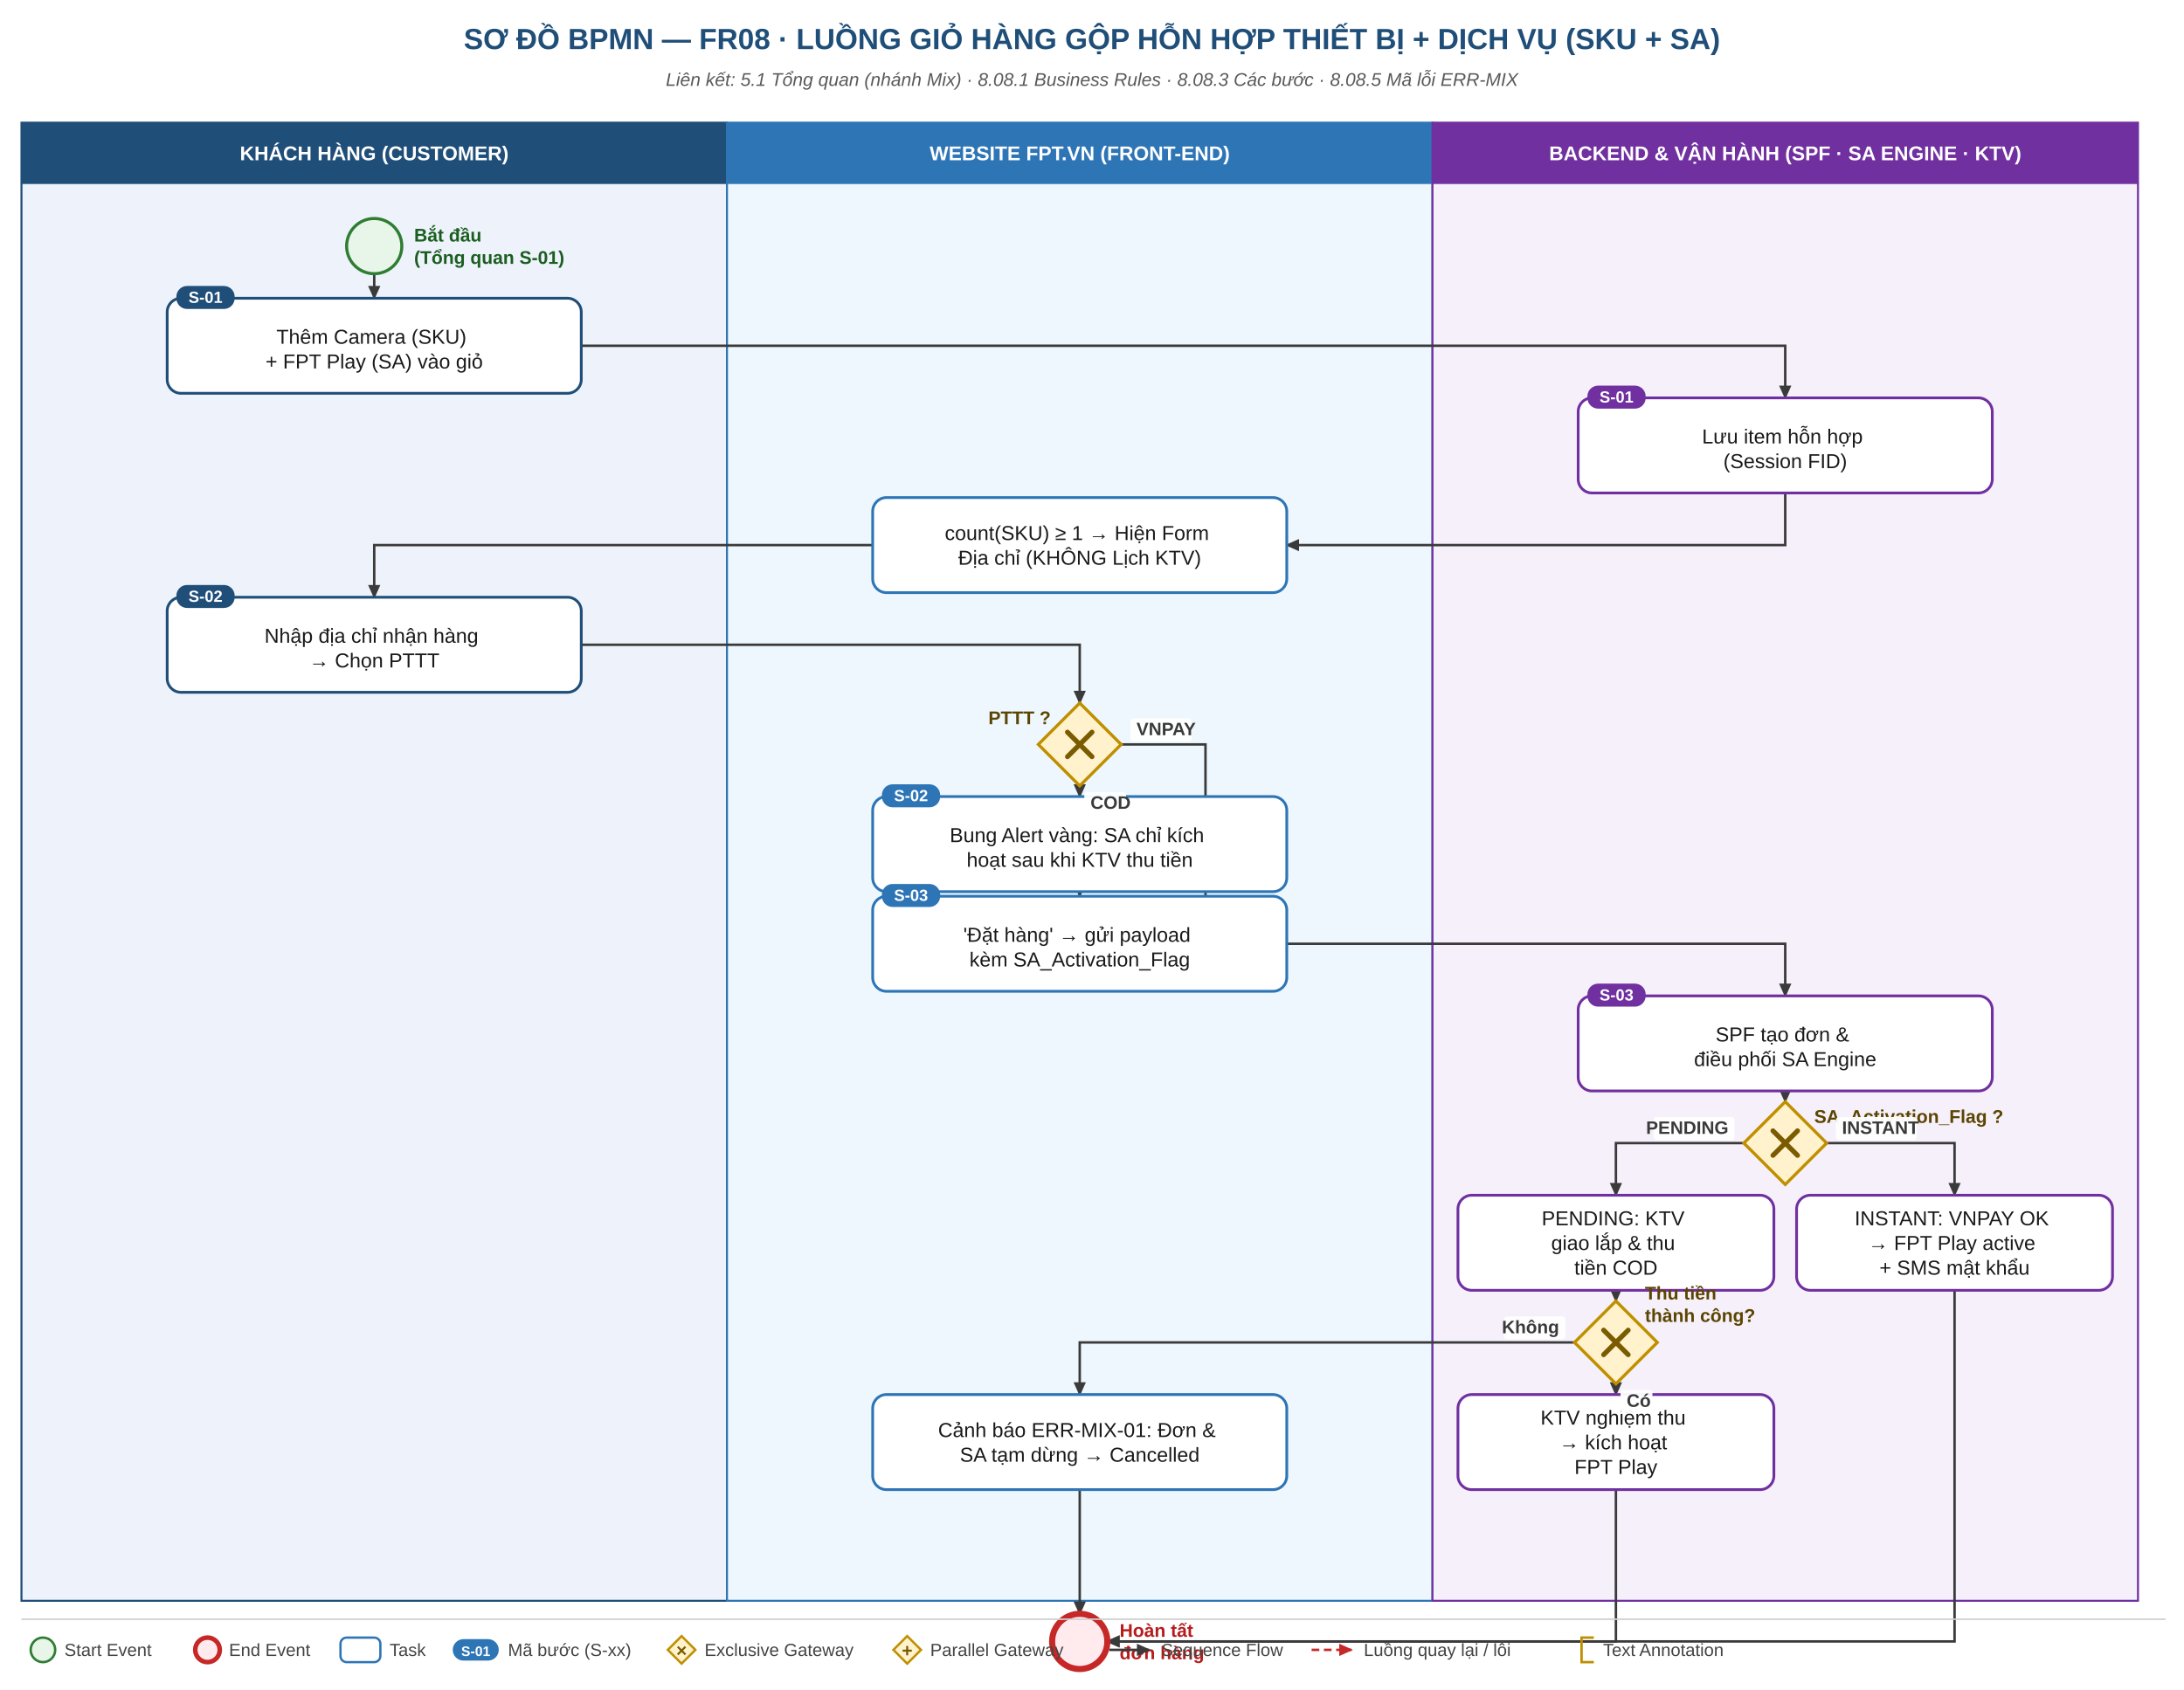
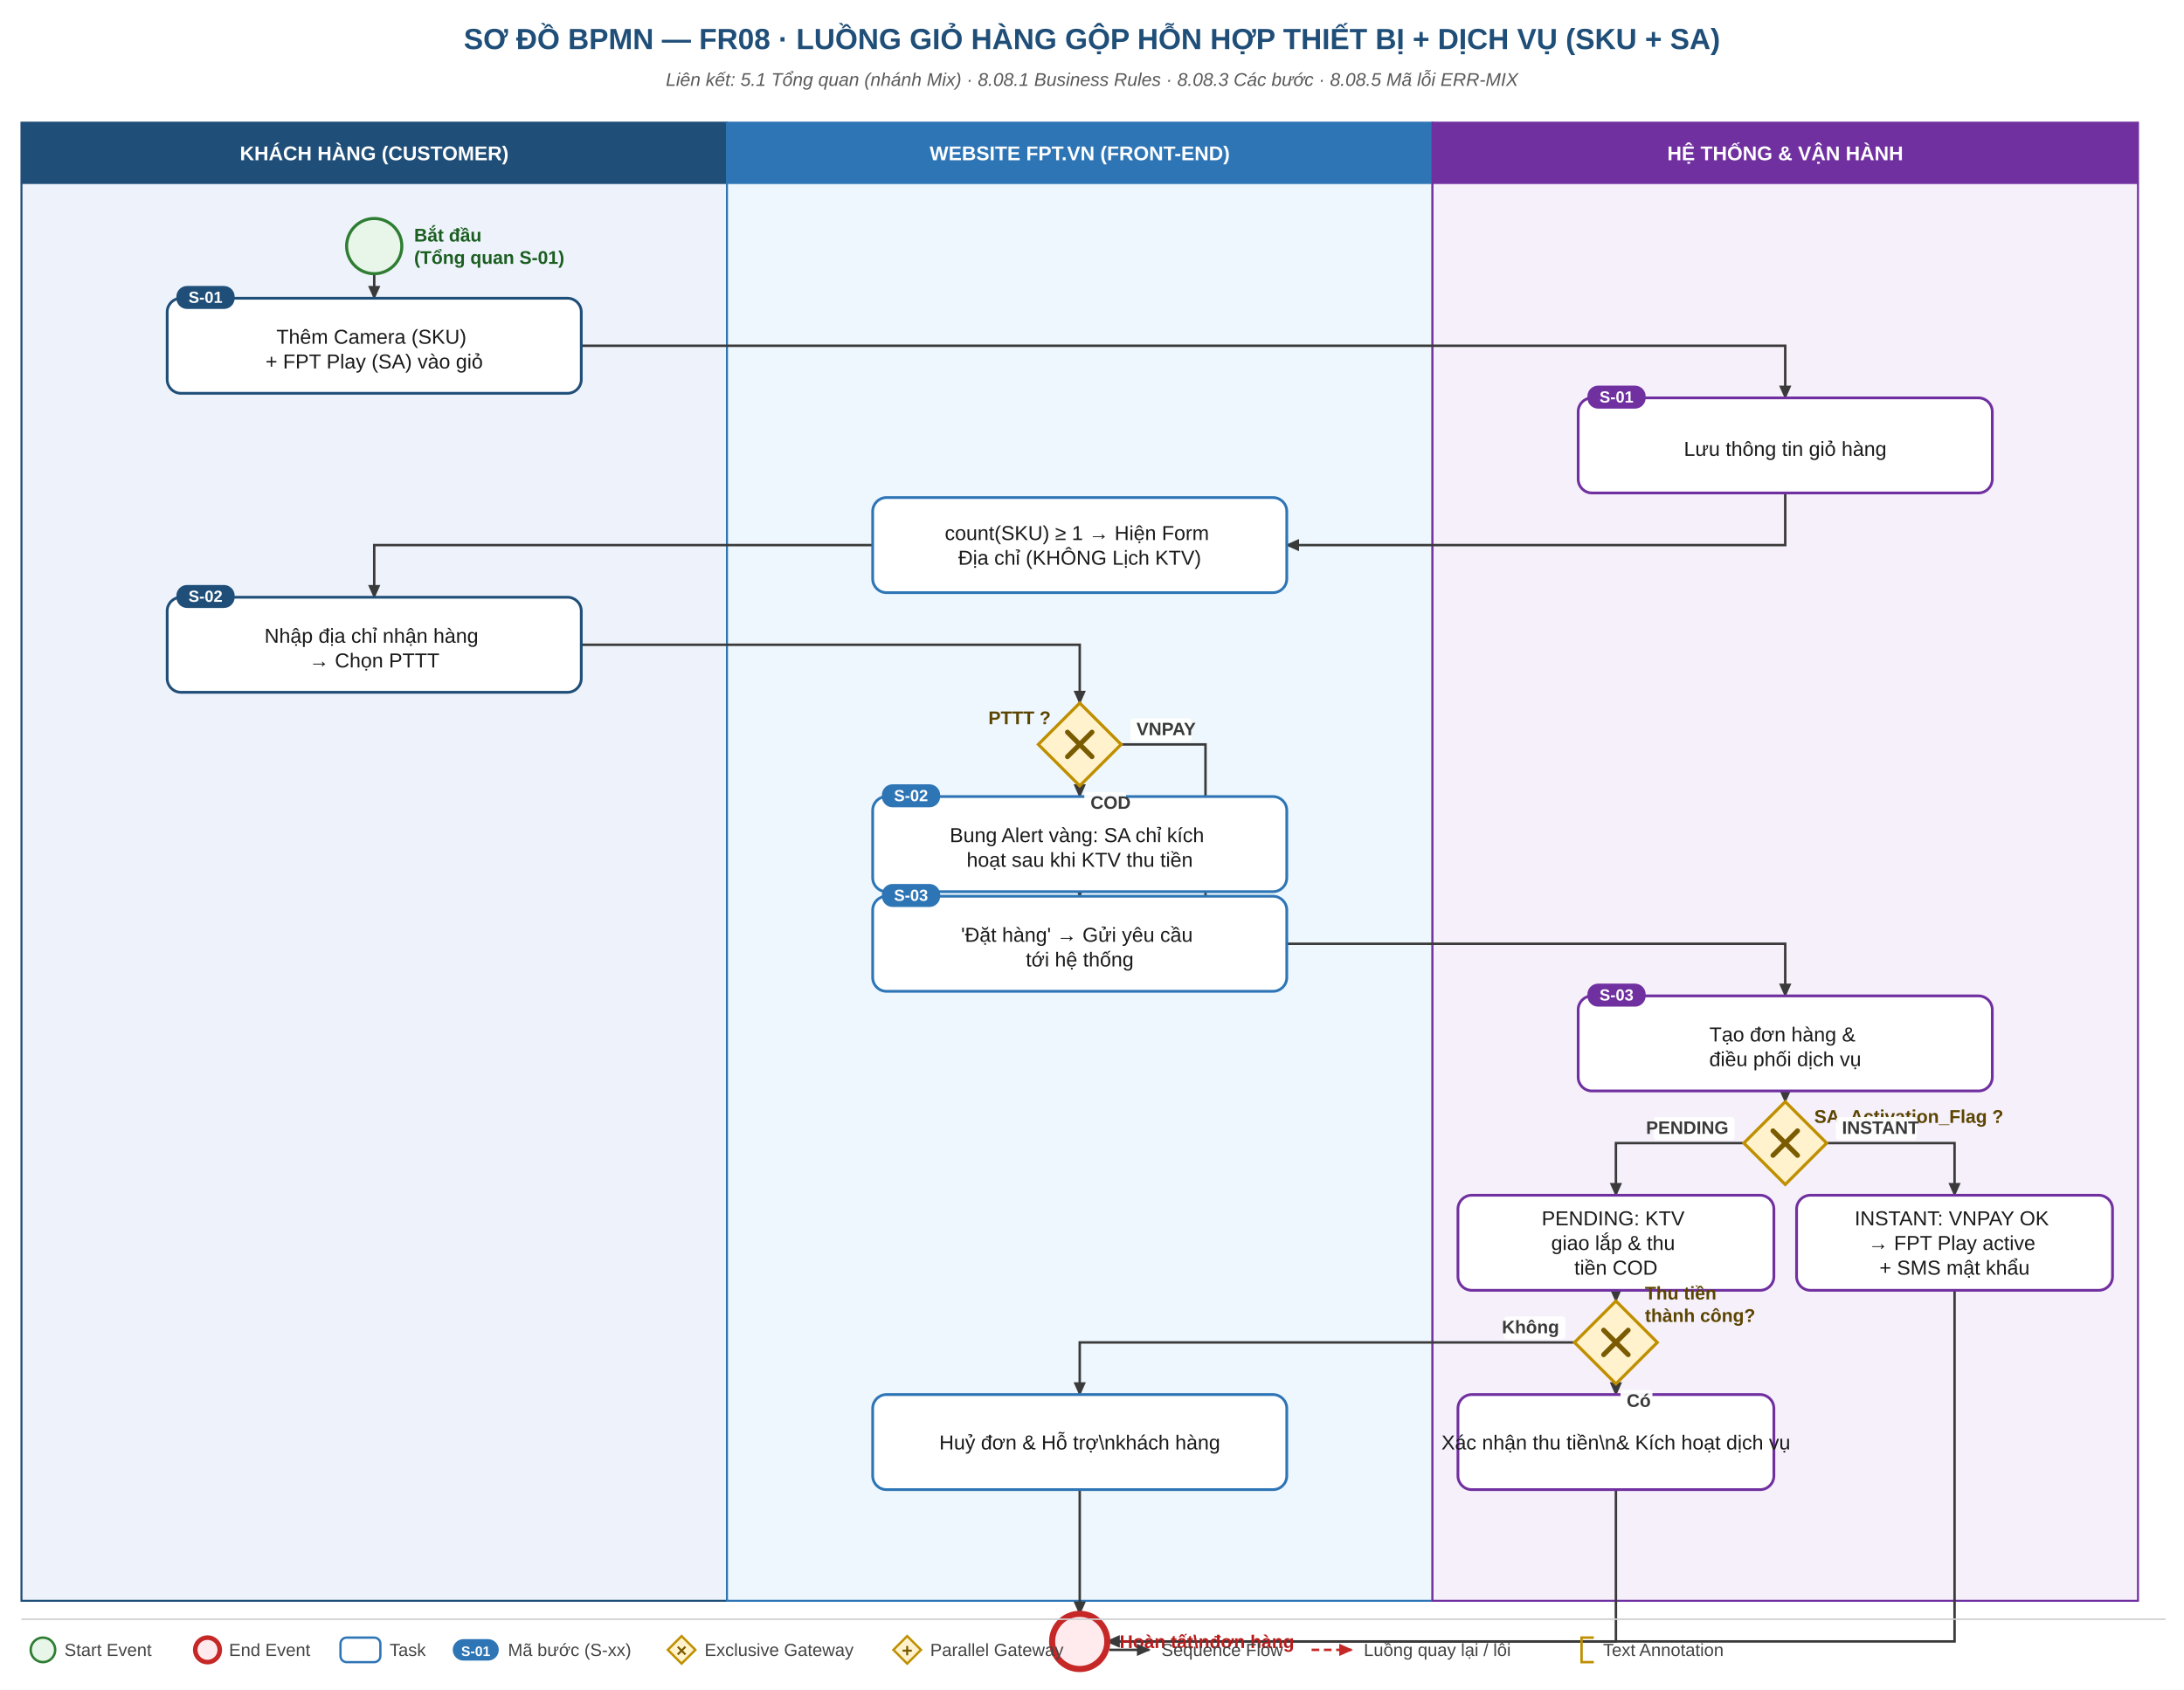
<svg xmlns="http://www.w3.org/2000/svg" width="1424" height="1102" viewBox="0 0 1424 1102" font-family="Arial, Helvetica, sans-serif">
  <rect width="1424" height="1102" fill="#ffffff" />
  <defs>
    <marker id="a" markerWidth="10" markerHeight="10" refX="8" refY="4" orient="auto" markerUnits="userSpaceOnUse">
      <path d="M0,0 L9,4 L0,8 Z" fill="#3a3a3a" />
    </marker>
    <marker id="ar" markerWidth="10" markerHeight="10" refX="8" refY="4" orient="auto" markerUnits="userSpaceOnUse">
      <path d="M0,0 L9,4 L0,8 Z" fill="#c62828" />
    </marker>
  </defs>
  <text x="712.0" y="32" font-size="19" font-weight="bold" fill="#1f4e78" text-anchor="middle">SƠ ĐỒ BPMN — FR08 · LUỒNG GIỎ HÀNG GỘP HỖN HỢP THIẾT BỊ + DỊCH VỤ (SKU + SA)</text>
  <text x="712.0" y="56" font-size="12" fill="#595959" font-style="italic" text-anchor="middle">Liên kết: 5.1 Tổng quan (nhánh Mix) · 8.08.1 Business Rules · 8.08.3 Các bước · 8.08.5 Mã lỗi ERR-MIX</text>
  <rect x="14" y="80" width="460" height="964" fill="#eef3fb" stroke="#1f4e78" stroke-width="1.3" />
  <rect x="14" y="80" width="460" height="40" fill="#1f4e78" />
  <text x="244.0" y="104.5" font-size="13" font-weight="bold" fill="#fff" text-anchor="middle">KHÁCH HÀNG (CUSTOMER)</text>
  <rect x="474" y="80" width="460" height="964" fill="#eef7fd" stroke="#2e75b6" stroke-width="1.3" />
  <rect x="474" y="80" width="460" height="40" fill="#2e75b6" />
  <text x="704.0" y="104.5" font-size="13" font-weight="bold" fill="#fff" text-anchor="middle">WEBSITE FPT.VN (FRONT-END)</text>
  <rect x="934" y="80" width="460" height="964" fill="#f6f0fb" stroke="#7030a0" stroke-width="1.3" />
  <rect x="934" y="80" width="460" height="40" fill="#7030a0" />
-   <text x="1164.0" y="104.5" font-size="13" font-weight="bold" fill="#fff" text-anchor="middle">BACKEND &amp; VẬN HÀNH (SPF · SA ENGINE · KTV)</text>
+   <text x="1164.0" y="104.5" font-size="13" font-weight="bold" fill="#fff" text-anchor="middle">HỆ THỐNG &amp; VẬN HÀNH</text>
  <path d="M244.0,178.5 L244.0,194.5" fill="none" stroke="#3a3a3a" stroke-width="1.6" marker-end="url(#a)" />
  <path d="M379.0,225.5 L1164.0,225.5 L1164.0,259.5" fill="none" stroke="#3a3a3a" stroke-width="1.6" marker-end="url(#a)" />
  <path d="M1164.0,321.5 L1164.0,355.5 L839.0,355.5" fill="none" stroke="#3a3a3a" stroke-width="1.6" marker-end="url(#a)" />
  <path d="M569.0,355.5 L244.0,355.5 L244.0,389.5" fill="none" stroke="#3a3a3a" stroke-width="1.6" marker-end="url(#a)" />
  <path d="M379.0,420.5 L704.0,420.5 L704.0,458.5" fill="none" stroke="#3a3a3a" stroke-width="1.6" marker-end="url(#a)" />
  <path d="M704.0,512.5 L704.0,519.5" fill="none" stroke="#3a3a3a" stroke-width="1.6" marker-end="url(#a)" />
  <path d="M731.0,485.5 L786.0,485.5 L786.0,615.5 L839.0,615.5" fill="none" stroke="#3a3a3a" stroke-width="1.6" marker-end="url(#a)" />
  <path d="M704.0,581.5 L704.0,584.5" fill="none" stroke="#3a3a3a" stroke-width="1.6" marker-end="url(#a)" />
  <path d="M839.0,615.5 L1164.0,615.5 L1164.0,649.5" fill="none" stroke="#3a3a3a" stroke-width="1.6" marker-end="url(#a)" />
  <path d="M1164.0,711.5 L1164.0,718.5" fill="none" stroke="#3a3a3a" stroke-width="1.6" marker-end="url(#a)" />
  <path d="M1137.0,745.5 L1053.6,745.5 L1053.6,779.5" fill="none" stroke="#3a3a3a" stroke-width="1.6" marker-end="url(#a)" />
  <path d="M1191.0,745.5 L1274.4,745.5 L1274.4,779.5" fill="none" stroke="#3a3a3a" stroke-width="1.6" marker-end="url(#a)" />
  <path d="M1274.4,841.5 L1274.4,1070.5 L722.0,1070.5" fill="none" stroke="#3a3a3a" stroke-width="1.6" marker-end="url(#a)" />
  <path d="M1053.6,841.5 L1053.6,848.5" fill="none" stroke="#3a3a3a" stroke-width="1.6" marker-end="url(#a)" />
  <path d="M1053.6,902.5 L1053.6,909.5" fill="none" stroke="#3a3a3a" stroke-width="1.6" marker-end="url(#a)" />
  <path d="M1026.6,875.5 L704.0,875.5 L704.0,909.5" fill="none" stroke="#3a3a3a" stroke-width="1.6" marker-end="url(#a)" />
  <path d="M1053.6,971.5 L1053.6,1070.5 L722.0,1070.5" fill="none" stroke="#3a3a3a" stroke-width="1.6" marker-end="url(#a)" />
  <path d="M704.0,971.5 L704.0,1052.5" fill="none" stroke="#3a3a3a" stroke-width="1.6" marker-end="url(#a)" />
  <circle cx="244.0" cy="160.5" r="18" fill="#e8f5e9" stroke="#2e7d32" stroke-width="2" />
  <text x="270.0" y="157.5" font-size="12" fill="#1b5e20" font-weight="bold" text-anchor="start">
    <tspan x="270.0" dy="0.0">Bắt đầu</tspan>
    <tspan x="270.0" dy="14.6">(Tổng quan S-01)</tspan>
  </text>
  <rect x="109.0" y="194.5" width="270" height="62" rx="9" fill="#ffffff" stroke="#1f4e78" stroke-width="1.8" />
  <text x="244.0" y="224.2" font-size="13.2" fill="#1a1a1a" font-weight="normal" text-anchor="middle">
    <tspan x="244.0" dy="0.0">Thêm Camera (SKU)</tspan>
    <tspan x="244.0" dy="16.1">+ FPT Play (SA) vào giỏ</tspan>
  </text>
  <rect x="115.0" y="186.5" width="38" height="15" rx="7" fill="#1f4e78" />
  <text x="134.0" y="197.5" font-size="10.5" font-weight="bold" fill="#fff" text-anchor="middle">S-01</text>
  <rect x="1029.0" y="259.5" width="270" height="62" rx="9" fill="#ffffff" stroke="#7030a0" stroke-width="1.8" />
-   <text x="1164.0" y="289.2" font-size="13.2" fill="#1a1a1a" font-weight="normal" text-anchor="middle">
-     <tspan x="1164.0" dy="0.0">Lưu item hỗn hợp</tspan>
-     <tspan x="1164.0" dy="16.1">(Session FID)</tspan>
+   <text x="1164.0" y="297.3" font-size="13.2" fill="#1a1a1a" font-weight="normal" text-anchor="middle">
+     <tspan x="1164.0" dy="0.0">Lưu thông tin giỏ hàng</tspan>
  </text>
  <rect x="1035.0" y="251.5" width="38" height="15" rx="7" fill="#7030a0" />
  <text x="1054.0" y="262.5" font-size="10.5" font-weight="bold" fill="#fff" text-anchor="middle">S-01</text>
  <rect x="569.0" y="324.5" width="270" height="62" rx="9" fill="#ffffff" stroke="#2e75b6" stroke-width="1.8" />
  <text x="704.0" y="352.2" font-size="13.2" fill="#1a1a1a" font-weight="normal" text-anchor="middle">
    <tspan x="704.0" dy="0.0">count(SKU) ≥ 1 → Hiện Form</tspan>
    <tspan x="704.0" dy="16.1">Địa chỉ (KHÔNG Lịch KTV)</tspan>
  </text>
  <rect x="109.0" y="389.5" width="270" height="62" rx="9" fill="#ffffff" stroke="#1f4e78" stroke-width="1.8" />
  <text x="244.0" y="419.2" font-size="13.2" fill="#1a1a1a" font-weight="normal" text-anchor="middle">
    <tspan x="244.0" dy="0.0">Nhập địa chỉ nhận hàng</tspan>
    <tspan x="244.0" dy="16.1">→ Chọn PTTT</tspan>
  </text>
  <rect x="115.0" y="381.5" width="38" height="15" rx="7" fill="#1f4e78" />
  <text x="134.0" y="392.5" font-size="10.5" font-weight="bold" fill="#fff" text-anchor="middle">S-02</text>
  <polygon points="704.0,458.5 731.0,485.5 704.0,512.5 677.0,485.5" fill="#fff2cc" stroke="#bf8f00" stroke-width="2" />
  <path d="M696.0,477.5 L712.0,493.5 M712.0,477.5 L696.0,493.5" stroke="#7a5b00" stroke-width="3.2" stroke-linecap="round" />
  <text x="685.1" y="472.3" font-size="12" fill="#5b4500" font-weight="bold" text-anchor="end">
    <tspan x="685.1" dy="0.0">PTTT ?</tspan>
  </text>
  <rect x="569.0" y="519.5" width="270" height="62" rx="9" fill="#ffffff" stroke="#2e75b6" stroke-width="1.8" />
  <text x="704.0" y="549.2" font-size="13.2" fill="#1a1a1a" font-weight="normal" text-anchor="middle">
    <tspan x="704.0" dy="0.0">Bung Alert vàng: SA chỉ kích</tspan>
    <tspan x="704.0" dy="16.1">hoạt sau khi KTV thu tiền</tspan>
  </text>
  <rect x="575.0" y="511.5" width="38" height="15" rx="7" fill="#2e75b6" />
  <text x="594.0" y="522.5" font-size="10.5" font-weight="bold" fill="#fff" text-anchor="middle">S-02</text>
  <rect x="569.0" y="584.5" width="270" height="62" rx="9" fill="#ffffff" stroke="#2e75b6" stroke-width="1.8" />
  <text x="704.0" y="614.2" font-size="13.2" fill="#1a1a1a" font-weight="normal" text-anchor="middle">
-     <tspan x="704.0" dy="0.0">'Đặt hàng' → gửi payload</tspan>
-     <tspan x="704.0" dy="16.1">kèm SA_Activation_Flag</tspan>
+     <tspan x="704.0" dy="0.0">'Đặt hàng' → Gửi yêu cầu</tspan>
+     <tspan x="704.0" dy="16.1">tới hệ thống</tspan>
  </text>
  <rect x="575.0" y="576.5" width="38" height="15" rx="7" fill="#2e75b6" />
  <text x="594.0" y="587.5" font-size="10.5" font-weight="bold" fill="#fff" text-anchor="middle">S-03</text>
  <rect x="1029.0" y="649.5" width="270" height="62" rx="9" fill="#ffffff" stroke="#7030a0" stroke-width="1.8" />
  <text x="1164.0" y="679.2" font-size="13.2" fill="#1a1a1a" font-weight="normal" text-anchor="middle">
-     <tspan x="1164.0" dy="0.0">SPF tạo đơn &amp;</tspan>
-     <tspan x="1164.0" dy="16.1">điều phối SA Engine</tspan>
+     <tspan x="1164.0" dy="0.0">Tạo đơn hàng &amp;</tspan>
+     <tspan x="1164.0" dy="16.1">điều phối dịch vụ</tspan>
  </text>
  <rect x="1035.0" y="641.5" width="38" height="15" rx="7" fill="#7030a0" />
  <text x="1054.0" y="652.5" font-size="10.5" font-weight="bold" fill="#fff" text-anchor="middle">S-03</text>
  <polygon points="1164.0,718.5 1191.0,745.5 1164.0,772.5 1137.0,745.5" fill="#fff2cc" stroke="#bf8f00" stroke-width="2" />
  <path d="M1156.0,737.5 L1172.0,753.5 M1172.0,737.5 L1156.0,753.5" stroke="#7a5b00" stroke-width="3.2" stroke-linecap="round" />
  <text x="1182.9" y="732.3" font-size="12" fill="#5b4500" font-weight="bold" text-anchor="start">
    <tspan x="1182.9" dy="0.0">SA_Activation_Flag ?</tspan>
  </text>
  <rect x="950.6" y="779.5" width="206" height="62" rx="9" fill="#ffffff" stroke="#7030a0" stroke-width="1.8" />
  <text x="1053.6" y="799.1" font-size="13.2" fill="#1a1a1a" font-weight="normal" text-anchor="middle">
    <tspan x="1053.6" dy="0.0">PENDING: KTV</tspan>
    <tspan x="1053.6" dy="16.1">giao lắp &amp; thu</tspan>
    <tspan x="1053.6" dy="16.1">tiền COD</tspan>
  </text>
  <rect x="1171.4" y="779.5" width="206" height="62" rx="9" fill="#ffffff" stroke="#7030a0" stroke-width="1.8" />
  <text x="1274.4" y="799.1" font-size="13.2" fill="#1a1a1a" font-weight="normal" text-anchor="middle">
    <tspan x="1274.4" dy="0.0">INSTANT: VNPAY OK</tspan>
    <tspan x="1274.4" dy="16.1">→ FPT Play active</tspan>
    <tspan x="1274.4" dy="16.1">+ SMS mật khẩu</tspan>
  </text>
  <polygon points="1053.6,848.5 1080.6,875.5 1053.6,902.5 1026.6,875.5" fill="#fff2cc" stroke="#bf8f00" stroke-width="2" />
  <path d="M1045.6,867.5 L1061.6,883.5 M1061.6,867.5 L1045.6,883.5" stroke="#7a5b00" stroke-width="3.2" stroke-linecap="round" />
  <text x="1072.5" y="847.5" font-size="12" fill="#5b4500" font-weight="bold" text-anchor="start">
    <tspan x="1072.5" dy="0.0">Thu tiền</tspan>
    <tspan x="1072.5" dy="14.6">thành công?</tspan>
  </text>
  <rect x="950.6" y="909.5" width="206" height="62" rx="9" fill="#ffffff" stroke="#7030a0" stroke-width="1.8" />
-   <text x="1053.6" y="929.1" font-size="13.2" fill="#1a1a1a" font-weight="normal" text-anchor="middle">
-     <tspan x="1053.6" dy="0.0">KTV nghiệm thu</tspan>
-     <tspan x="1053.6" dy="16.1">→ kích hoạt</tspan>
-     <tspan x="1053.6" dy="16.1">FPT Play</tspan>
+   <text x="1053.6" y="945.3" font-size="13.2" fill="#1a1a1a" font-weight="normal" text-anchor="middle">
+     <tspan x="1053.6" dy="0.0">Xác nhận thu tiền\n&amp; Kích hoạt dịch vụ</tspan>
  </text>
  <rect x="569.0" y="909.5" width="270" height="62" rx="9" fill="#ffffff" stroke="#2e75b6" stroke-width="1.8" />
-   <text x="704.0" y="937.2" font-size="13.2" fill="#1a1a1a" font-weight="normal" text-anchor="middle">
-     <tspan x="704.0" dy="0.0">Cảnh báo ERR-MIX-01: Đơn &amp;</tspan>
-     <tspan x="704.0" dy="16.1">SA tạm dừng → Cancelled</tspan>
+   <text x="704.0" y="945.3" font-size="13.2" fill="#1a1a1a" font-weight="normal" text-anchor="middle">
+     <tspan x="704.0" dy="0.0">Huỷ đơn &amp; Hỗ trợ\nkhách hàng</tspan>
  </text>
  <circle cx="704.0" cy="1070.5" r="18" fill="#ffebee" stroke="#c62828" stroke-width="4" />
-   <text x="730.0" y="1067.5" font-size="12" fill="#b71c1c" font-weight="bold" text-anchor="start">
-     <tspan x="730.0" dy="0.0">Hoàn tất</tspan>
-     <tspan x="730.0" dy="14.6">đơn hàng</tspan>
+   <text x="730.0" y="1074.8" font-size="12" fill="#b71c1c" font-weight="bold" text-anchor="start">
+     <tspan x="730.0" dy="0.0">Hoàn tất\nđơn hàng</tspan>
  </text>
  <rect x="707.0" y="516.5" width="27.2" height="15" fill="#ffffff" opacity="0.95" rx="2" />
  <text x="711.0" y="527.5" font-size="11.8" font-weight="bold" fill="#3a3a3a" text-anchor="start">COD</text>
  <rect x="737.0" y="468.5" width="40.0" height="15" fill="#ffffff" opacity="0.95" rx="2" />
  <text x="741.0" y="479.5" font-size="11.8" font-weight="bold" fill="#3a3a3a" text-anchor="start">VNPAY</text>
  <rect x="1078.2" y="728.5" width="52.8" height="15" fill="#ffffff" opacity="0.95" rx="2" />
  <text x="1127.0" y="739.5" font-size="11.8" font-weight="bold" fill="#3a3a3a" text-anchor="end">PENDING</text>
  <rect x="1197.0" y="728.5" width="52.8" height="15" fill="#ffffff" opacity="0.95" rx="2" />
  <text x="1201.0" y="739.5" font-size="11.8" font-weight="bold" fill="#3a3a3a" text-anchor="start">INSTANT</text>
  <rect x="1056.6" y="906.5" width="20.8" height="15" fill="#ffffff" opacity="0.95" rx="2" />
  <text x="1060.6" y="917.5" font-size="11.8" font-weight="bold" fill="#3a3a3a" text-anchor="start">Có</text>
  <rect x="980.6" y="858.5" width="40.0" height="15" fill="#ffffff" opacity="0.95" rx="2" />
  <text x="1016.6" y="869.5" font-size="11.8" font-weight="bold" fill="#3a3a3a" text-anchor="end">Không</text>
  <line x1="14" y1="1056.0" x2="1412" y2="1056.0" stroke="#d0d0d0" />
  <circle cx="28" cy="1076.0" r="8" fill="#e8f5e9" stroke="#2e7d32" stroke-width="1.6" />
  <text x="42" y="1080.0" font-size="11.5" fill="#444">Start Event</text>
  <circle cx="135.3" cy="1076.0" r="8" fill="#ffebee" stroke="#c62828" stroke-width="3" />
  <text x="149.3" y="1080.0" font-size="11.5" fill="#444">End Event</text>
  <rect x="222.0" y="1068.0" width="26" height="16" rx="4" fill="#fff" stroke="#2e75b6" stroke-width="1.5" />
  <text x="254.0" y="1080.0" font-size="11.5" fill="#444">Task</text>
  <rect x="295.2" y="1069.0" width="30" height="14" rx="7" fill="#2e75b6" />
  <text x="310.2" y="1080.0" font-size="9" font-weight="bold" fill="#fff" text-anchor="middle">S-01</text>
  <text x="331.2" y="1080.0" font-size="11.5" fill="#444">Mã bước (S-xx)</text>
  <polygon points="444.4,1067.0 453.4,1076.0 444.4,1085.0 435.4,1076.0" fill="#fff2cc" stroke="#bf8f00" stroke-width="1.5" />
  <text x="444.4" y="1080.5" font-size="12" font-weight="bold" fill="#7a5b00" text-anchor="middle">×</text>
  <text x="459.4" y="1080.0" font-size="11.5" fill="#444">Exclusive Gateway</text>
  <polygon points="591.5,1067.0 600.5,1076.0 591.5,1085.0 582.5,1076.0" fill="#fff2cc" stroke="#bf8f00" stroke-width="1.5" />
  <text x="591.5" y="1080.5" font-size="12" font-weight="bold" fill="#7a5b00" text-anchor="middle">+</text>
  <text x="606.5" y="1080.0" font-size="11.5" fill="#444">Parallel Gateway</text>
  <path d="M723.3,1076.0 L749.3,1076.0" stroke="#3a3a3a" stroke-width="1.6" marker-end="url(#a)" />
  <text x="757.3" y="1080.0" font-size="11.5" fill="#444">Sequence Flow</text>
  <path d="M855.2,1076.0 L881.2,1076.0" stroke="#c62828" stroke-width="1.6" stroke-dasharray="5,3" marker-end="url(#ar)" />
  <text x="889.2" y="1080.0" font-size="11.5" fill="#444">Luồng quay lại / lỗi</text>
  <path d="M1039.2,1068.0 L1031.2,1068.0 L1031.2,1084.0 L1039.2,1084.0" fill="none" stroke="#bf8f00" stroke-width="1.6" />
  <text x="1045.2" y="1080.0" font-size="11.5" fill="#444">Text Annotation</text>
</svg>
